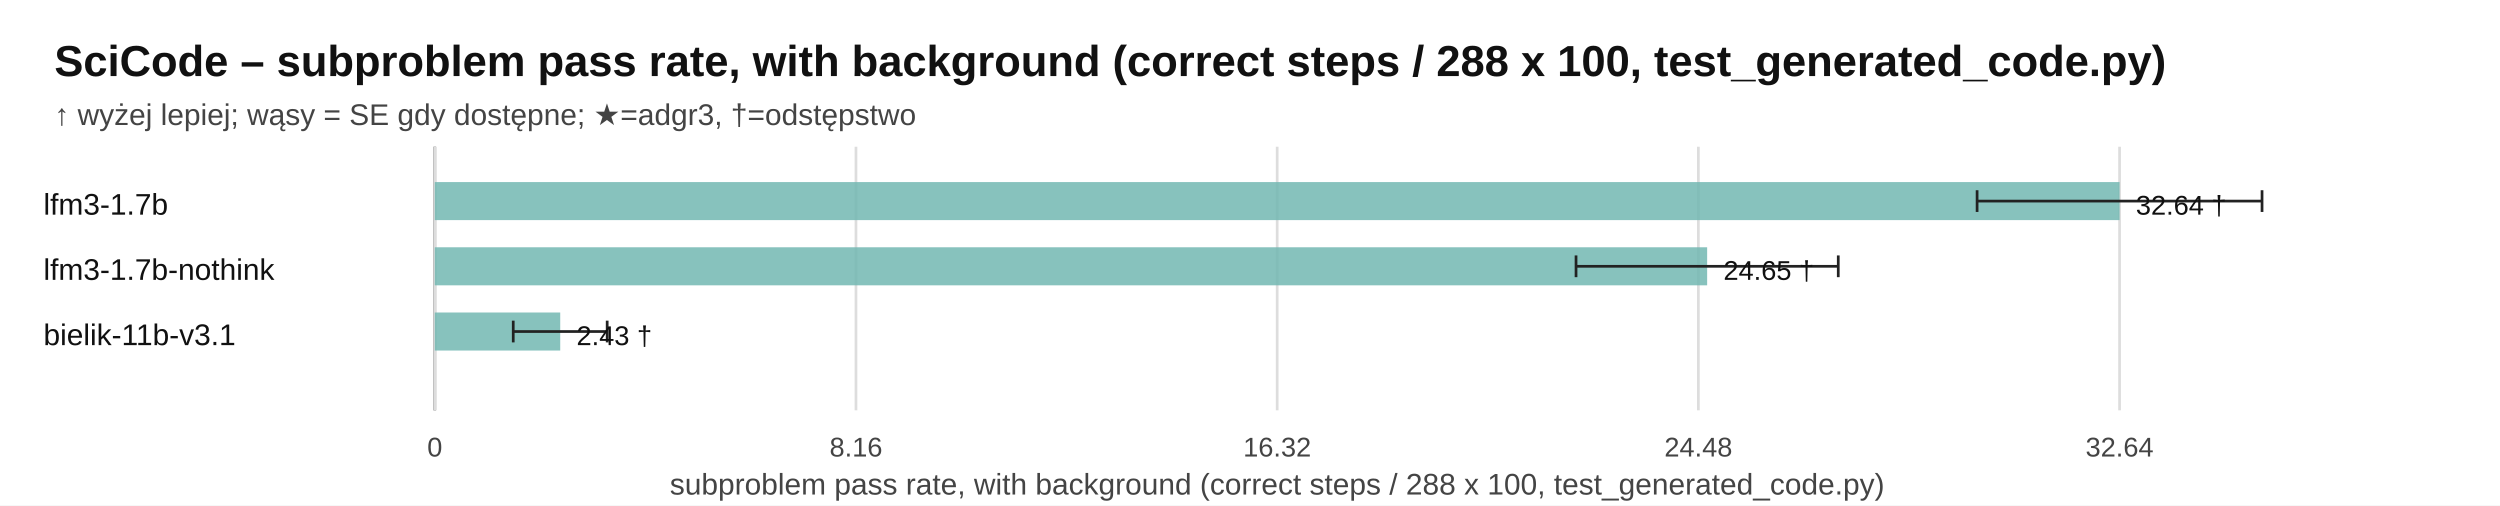
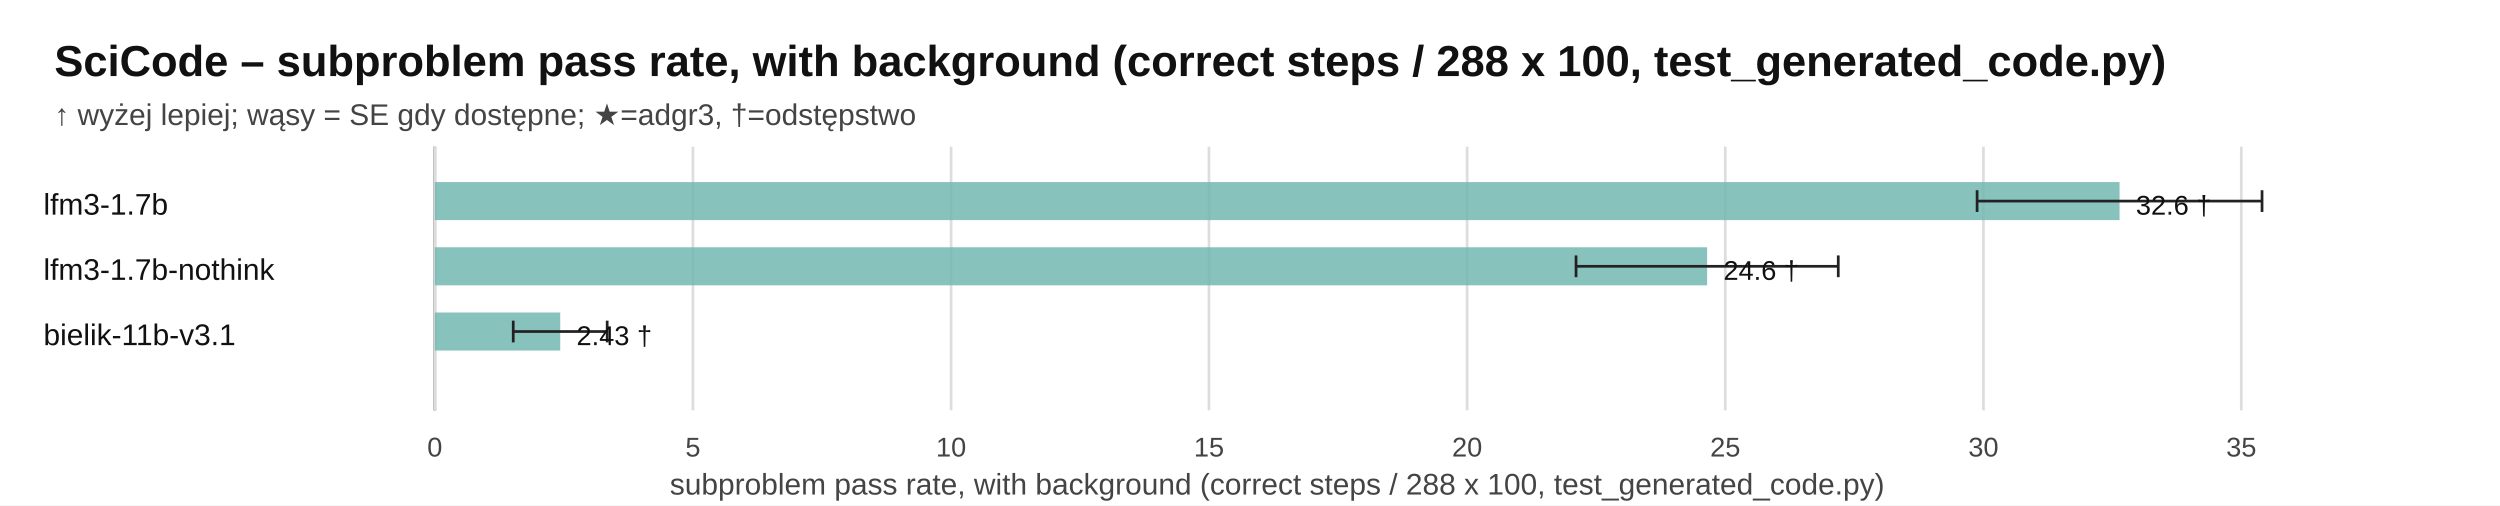
<svg xmlns="http://www.w3.org/2000/svg" width="920" height="186" viewBox="0 0 920 186" font-family="Arial, sans-serif">
  <rect width="100%" height="100%" fill="white" />
  <text x="20" y="28" font-size="16" font-weight="bold" fill="#111">SciCode – subproblem pass rate, with background (correct steps / 288 x 100, test_generated_code.py)</text>
  <text x="20" y="46" font-size="11" fill="#444">↑ wyżej lepiej; wąsy = SE gdy dostępne; ★=adgr3, †=odstępstwo</text>
  <line x1="160" y1="54" x2="160" y2="151" stroke="#555" />
  <line x1="160.0" y1="54" x2="160.0" y2="151" stroke="#ddd" />
  <text x="160.0" y="168" font-size="10" text-anchor="middle" fill="#444">0</text>
-   <line x1="315.0" y1="54" x2="315.0" y2="151" stroke="#ddd" />
-   <text x="315.0" y="168" font-size="10" text-anchor="middle" fill="#444">8.16</text>
-   <line x1="470.0" y1="54" x2="470.0" y2="151" stroke="#ddd" />
-   <text x="470.0" y="168" font-size="10" text-anchor="middle" fill="#444">16.32</text>
-   <line x1="625.0" y1="54" x2="625.0" y2="151" stroke="#ddd" />
-   <text x="625.0" y="168" font-size="10" text-anchor="middle" fill="#444">24.48</text>
-   <line x1="780.0" y1="54" x2="780.0" y2="151" stroke="#ddd" />
-   <text x="780.0" y="168" font-size="10" text-anchor="middle" fill="#444">32.64</text>
+   <line x1="255.0" y1="54" x2="255.0" y2="151" stroke="#ddd" />
+   <text x="255.0" y="168" font-size="10" text-anchor="middle" fill="#444">5</text>
+   <line x1="350.0" y1="54" x2="350.0" y2="151" stroke="#ddd" />
+   <text x="350.0" y="168" font-size="10" text-anchor="middle" fill="#444">10</text>
+   <line x1="444.9" y1="54" x2="444.9" y2="151" stroke="#ddd" />
+   <text x="444.9" y="168" font-size="10" text-anchor="middle" fill="#444">15</text>
+   <line x1="539.9" y1="54" x2="539.9" y2="151" stroke="#ddd" />
+   <text x="539.9" y="168" font-size="10" text-anchor="middle" fill="#444">20</text>
+   <line x1="634.9" y1="54" x2="634.9" y2="151" stroke="#ddd" />
+   <text x="634.9" y="168" font-size="10" text-anchor="middle" fill="#444">25</text>
+   <line x1="729.9" y1="54" x2="729.9" y2="151" stroke="#ddd" />
+   <text x="729.9" y="168" font-size="10" text-anchor="middle" fill="#444">30</text>
+   <line x1="824.8" y1="54" x2="824.8" y2="151" stroke="#ddd" />
+   <text x="824.8" y="168" font-size="10" text-anchor="middle" fill="#444">35</text>
  <text x="470.0" y="182" font-size="11" text-anchor="middle" fill="#444">subproblem pass rate, with background (correct steps / 288 x 100, test_generated_code.py)</text>
  <text x="16" y="79" font-size="11" fill="#111">lfm3-1.7b</text>
  <rect x="160" y="67" width="620.00" height="14" fill="#72b7b2" opacity="0.85" />
  <line x1="727.57" y1="74" x2="832.43" y2="74" stroke="#222" />
  <line x1="727.57" y1="70" x2="727.57" y2="78" stroke="#222" />
  <line x1="832.43" y1="70" x2="832.43" y2="78" stroke="#222" />
-   <text x="786.00" y="79" font-size="10" fill="#111">32.64 †</text>
+   <text x="786.00" y="79" font-size="10" fill="#111">32.6 †</text>
  <text x="16" y="103" font-size="11" fill="#111">lfm3-1.7b-nothink</text>
  <rect x="160" y="91" width="468.23" height="14" fill="#72b7b2" opacity="0.85" />
  <line x1="579.98" y1="98" x2="676.48" y2="98" stroke="#222" />
  <line x1="579.98" y1="94" x2="579.98" y2="102" stroke="#222" />
  <line x1="676.48" y1="94" x2="676.48" y2="102" stroke="#222" />
-   <text x="634.23" y="103" font-size="10" fill="#111">24.65 †</text>
+   <text x="634.23" y="103" font-size="10" fill="#111">24.6 †</text>
  <text x="16" y="127" font-size="11" fill="#111">bielik-11b-v3.1</text>
  <rect x="160" y="115" width="46.16" height="14" fill="#72b7b2" opacity="0.85" />
  <line x1="188.87" y1="122" x2="223.44" y2="122" stroke="#222" />
  <line x1="188.87" y1="118" x2="188.87" y2="126" stroke="#222" />
  <line x1="223.44" y1="118" x2="223.44" y2="126" stroke="#222" />
  <text x="212.16" y="127" font-size="10" fill="#111">2.43 †</text>
</svg>
